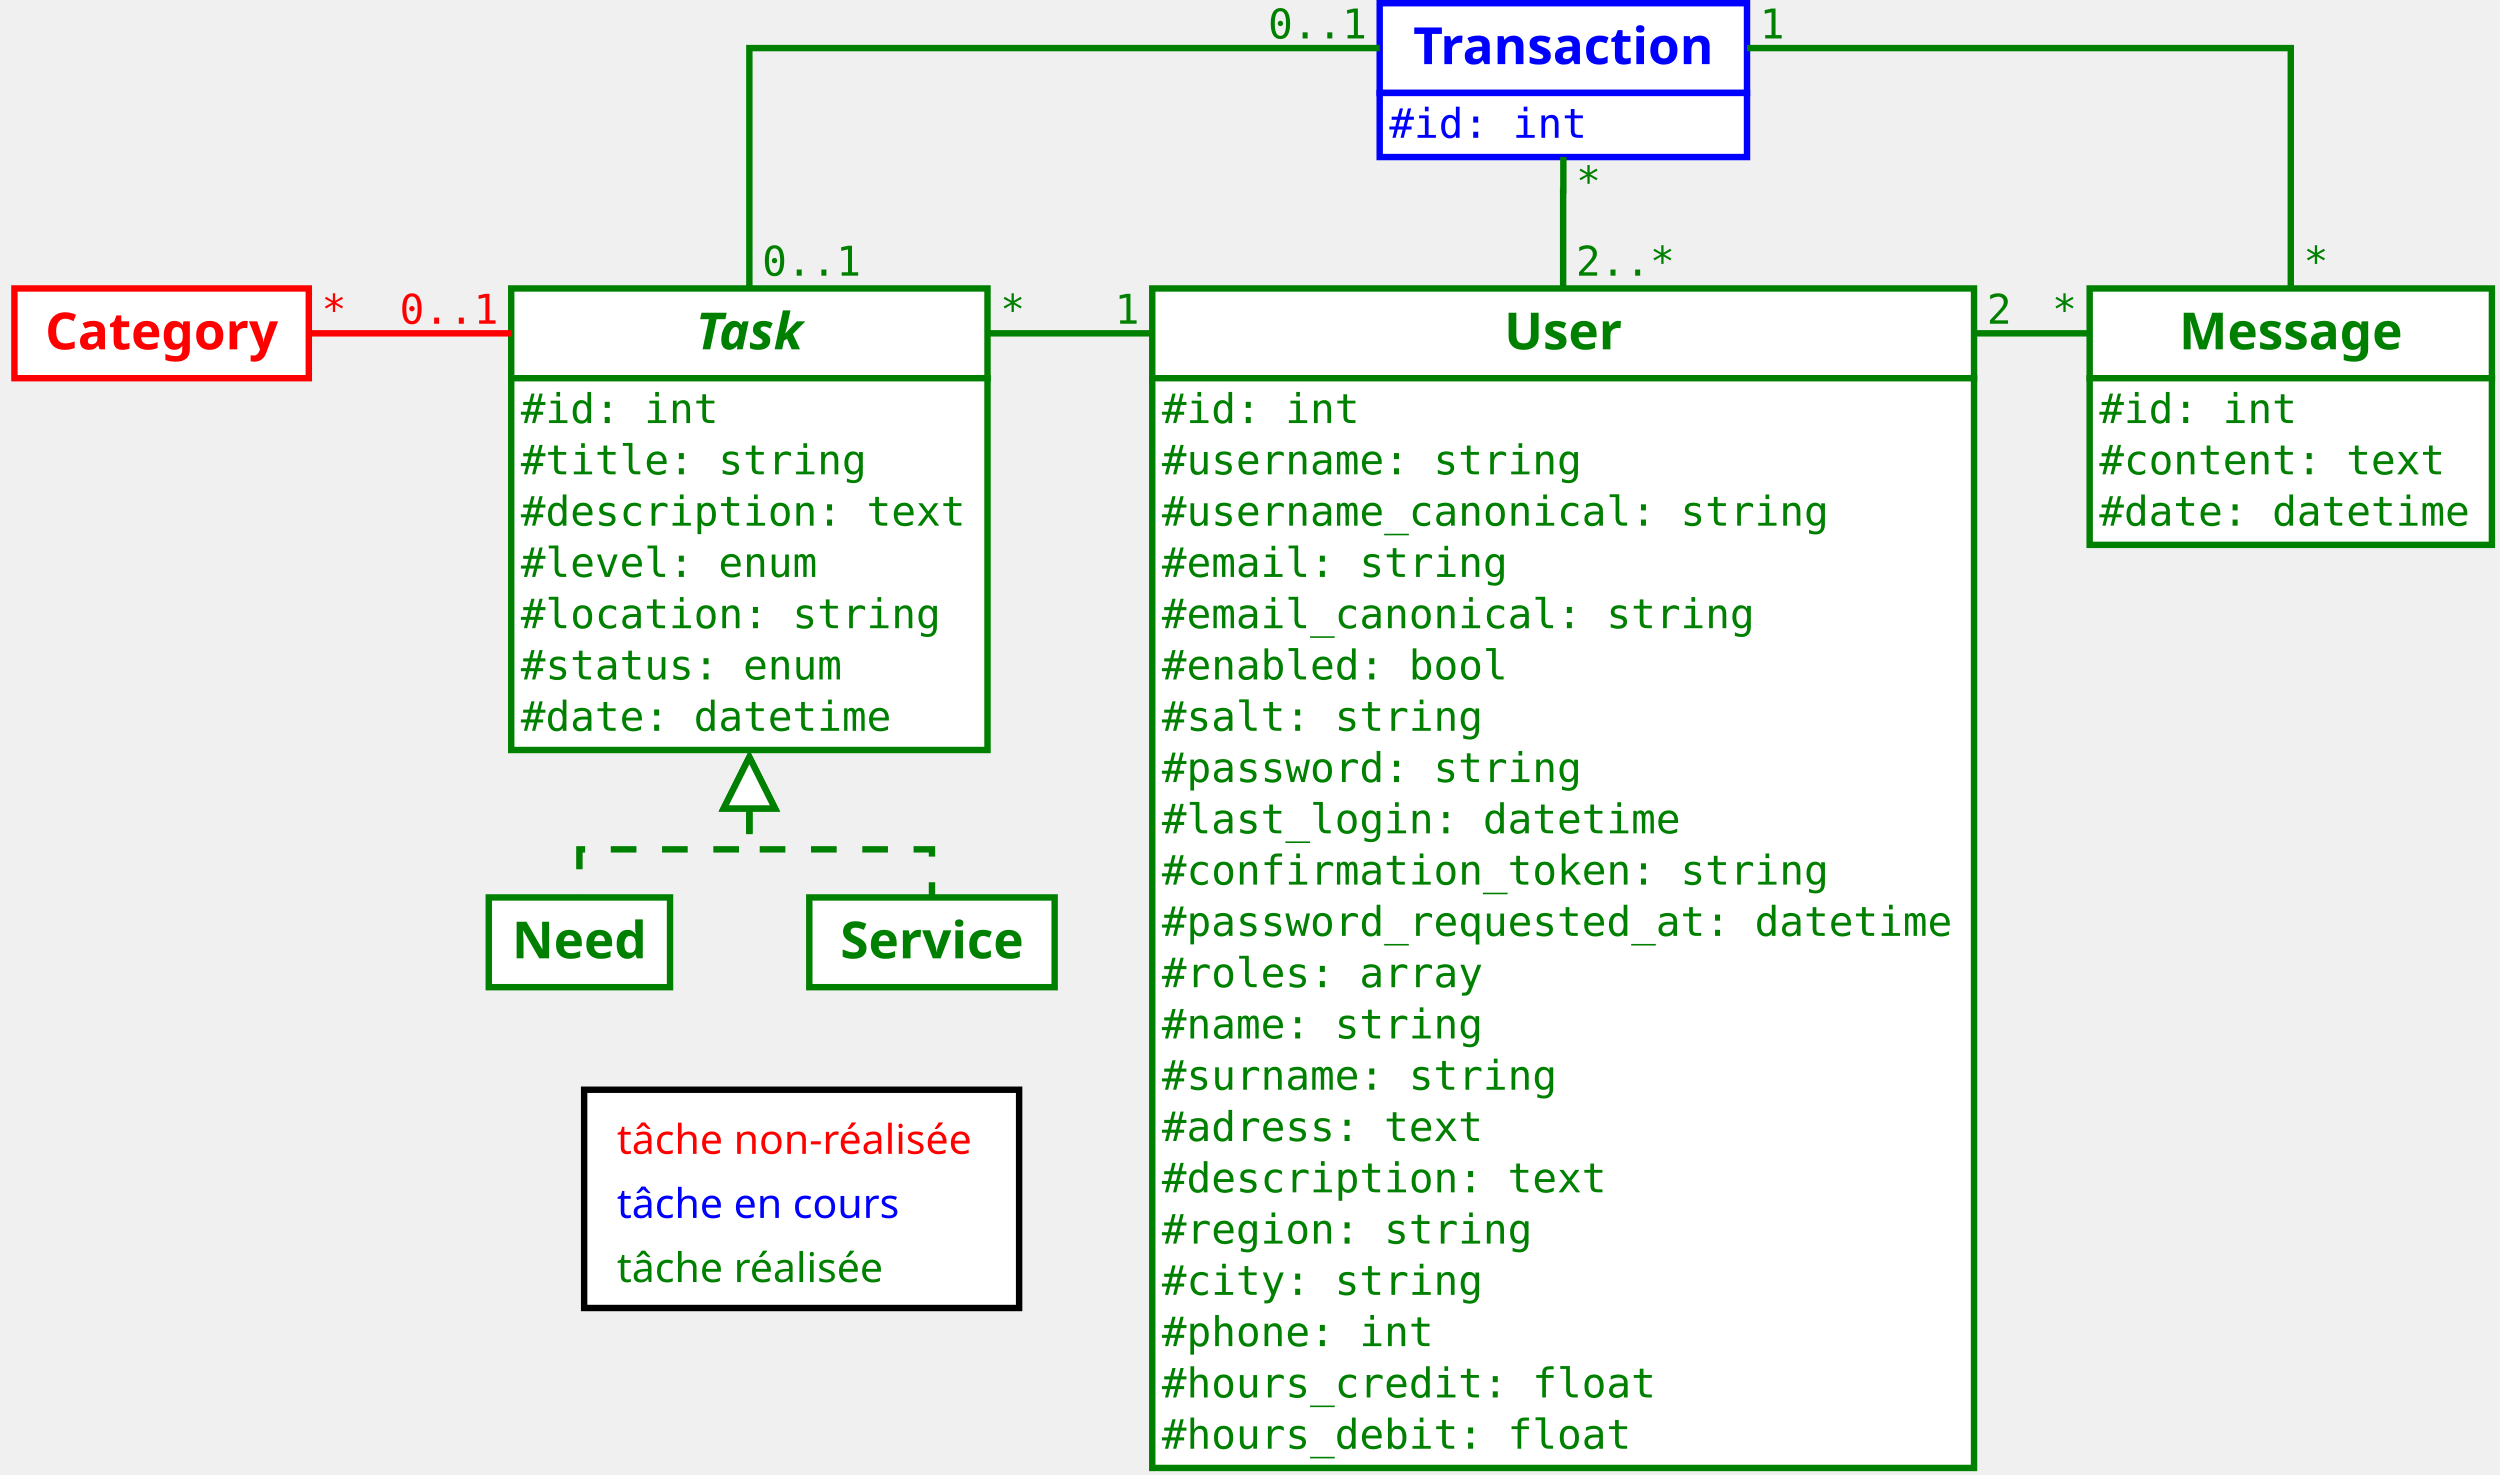
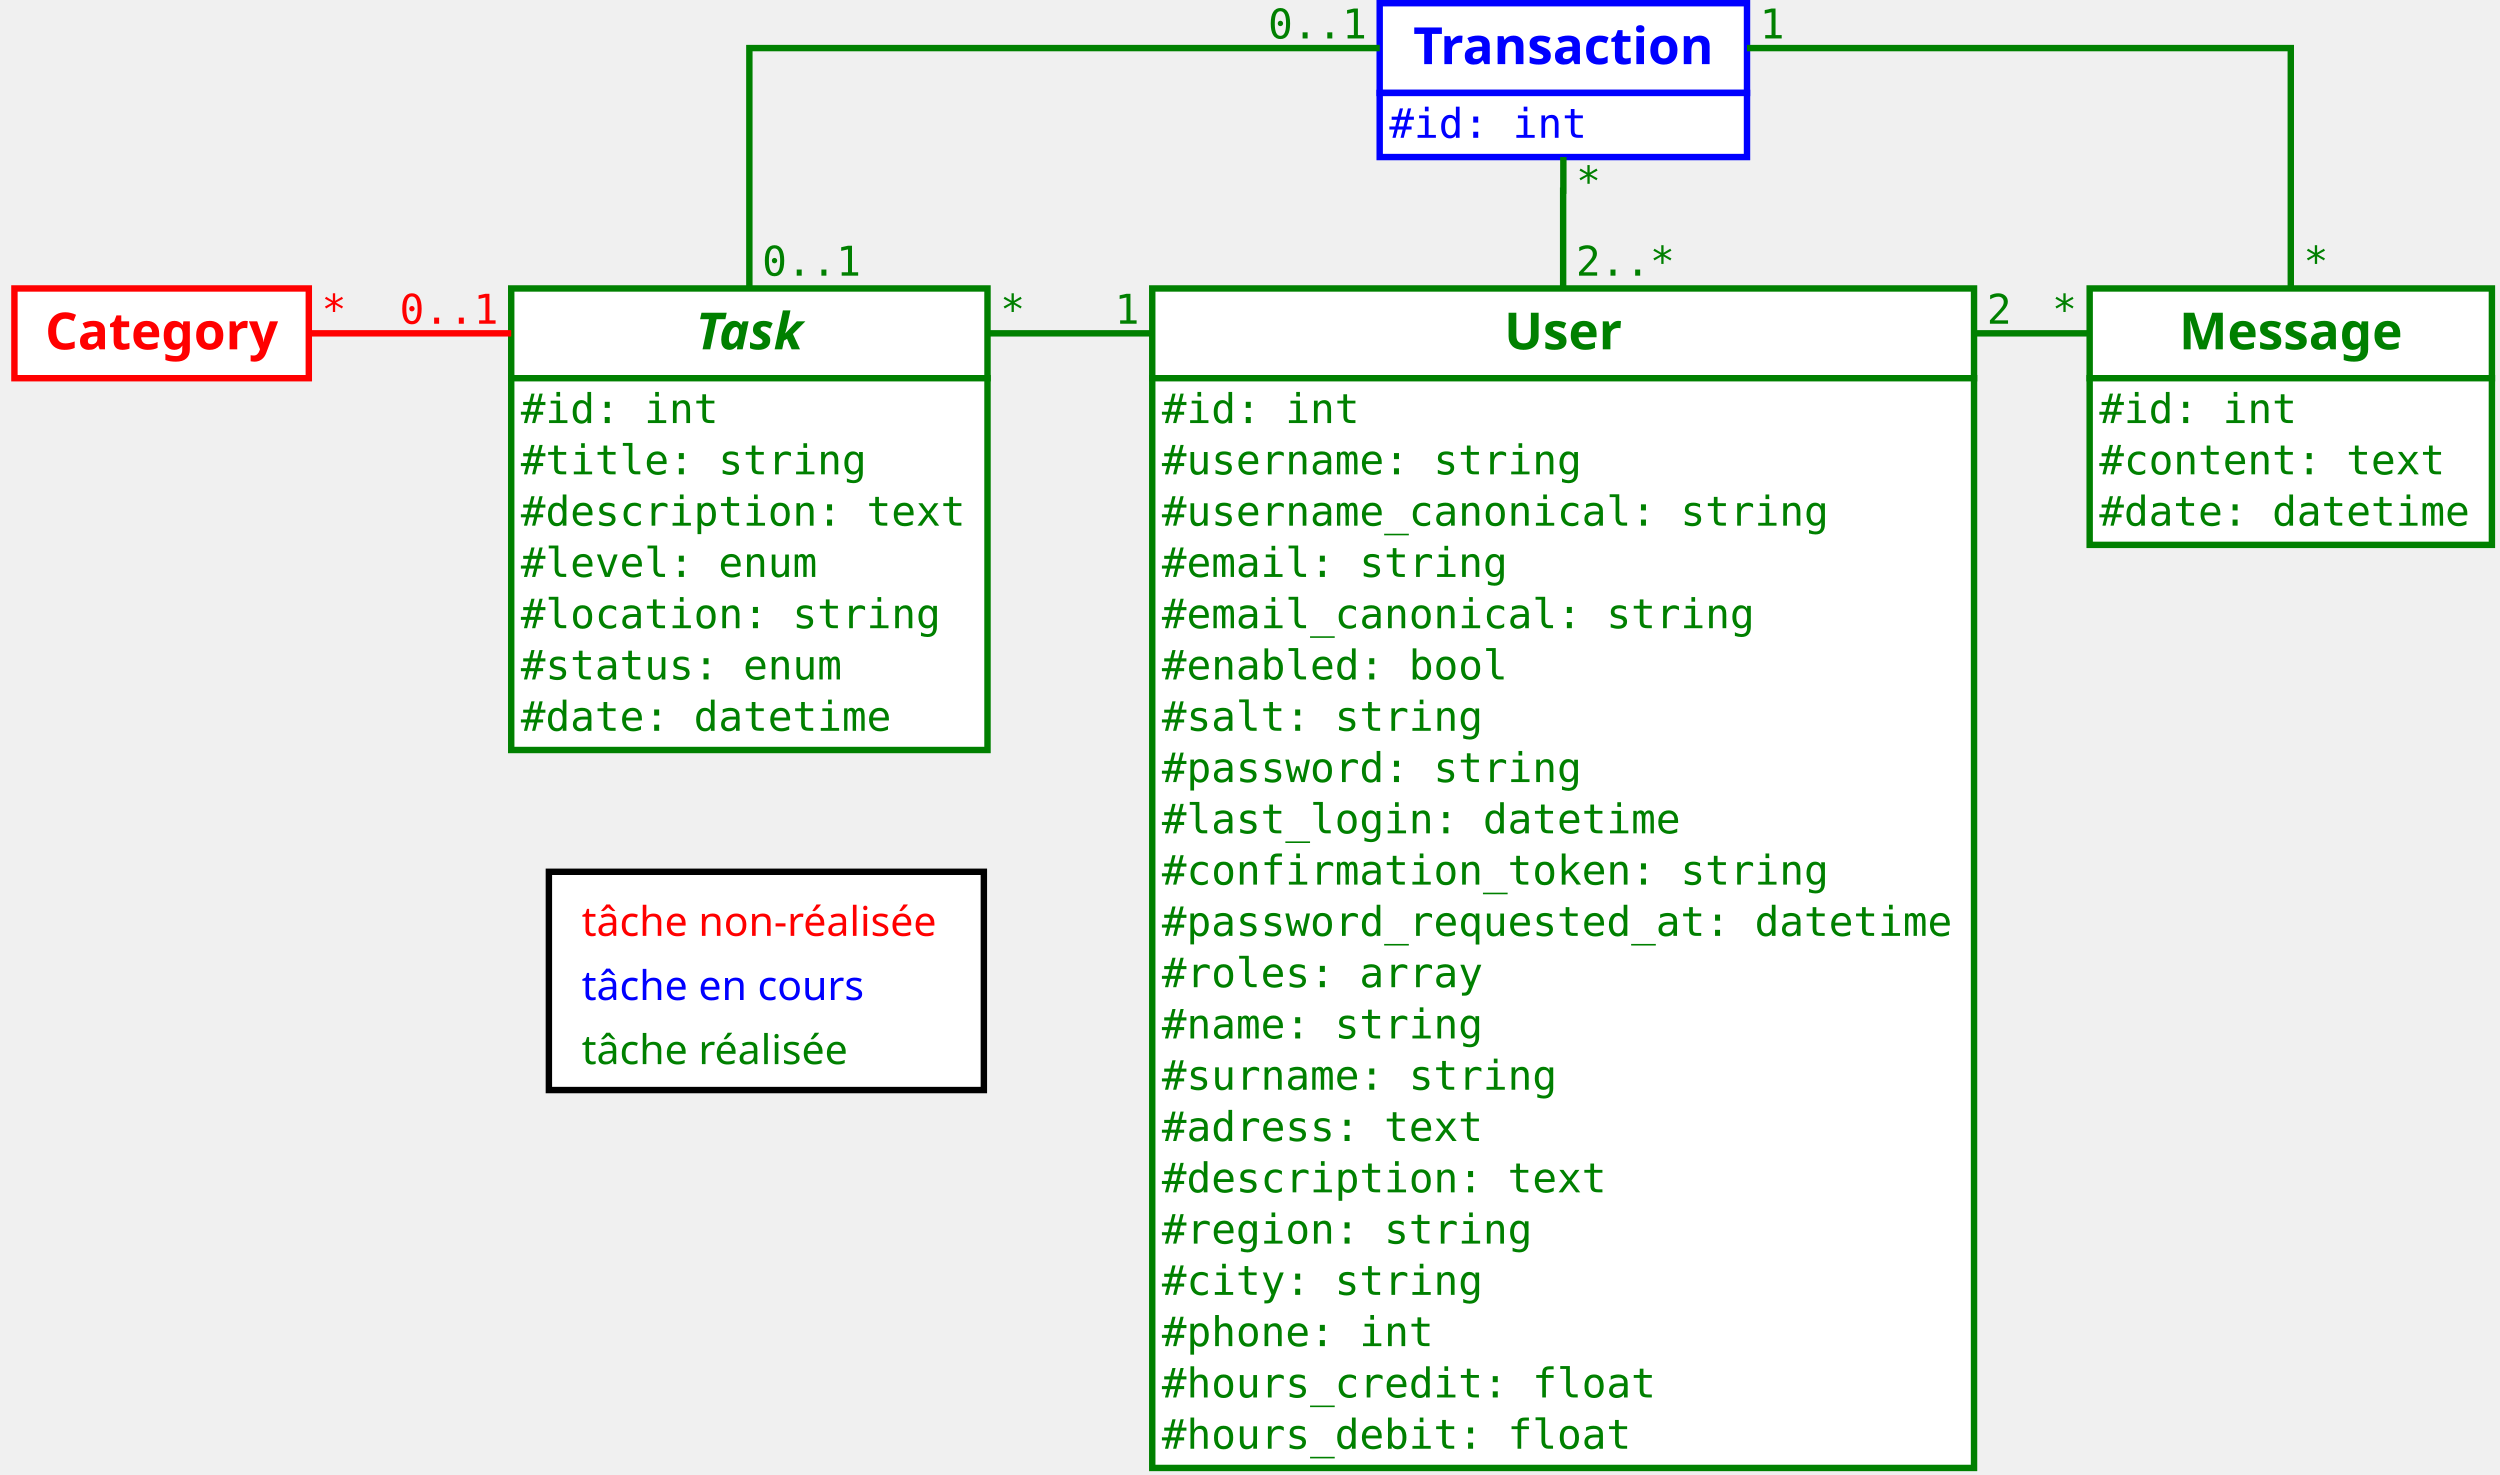
<svg xmlns="http://www.w3.org/2000/svg" width="39cm" height="23cm" viewBox="230 -30 775 460">
  <g>
-     <rect style="fill: #ffffff" x="409.752" y="310" width="135.713" height="68.097" />
-     <rect style="fill: none; fill-opacity:0; stroke-width: 2; stroke: #000000" x="409.752" y="310" width="135.713" height="68.097" />
+     <rect style="fill: #ffffff" x="398.752" y="242" width="135.713" height="68.097" />
+     <rect style="fill: none; fill-opacity:0; stroke-width: 2; stroke: #000000" x="398.752" y="242" width="135.713" height="68.097" />
  </g>
  <g>
    <rect style="fill: #ffffff" x="587" y="60" width="256.4" height="28" />
    <rect style="fill: none; fill-opacity:0; stroke-width: 2; stroke: #008000" x="587" y="60" width="256.4" height="28" />
    <text font-size="16" style="fill: #008000;text-anchor:middle;font-family:sans-serif;font-style:normal;font-weight:700" x="715.2" y="79">User</text>
    <rect style="fill: #ffffff" x="587" y="88" width="256.4" height="340" />
    <rect style="fill: none; fill-opacity:0; stroke-width: 2; stroke: #008000" x="587" y="88" width="256.4" height="340" />
    <text font-size="12.8" style="fill: #008000;text-anchor:start;font-family:monospace;font-style:normal;font-weight:normal" x="590" y="102">#id: int</text>
    <text font-size="12.8" style="fill: #008000;text-anchor:start;font-family:monospace;font-style:normal;font-weight:normal" x="590" y="118">#username: string</text>
    <text font-size="12.8" style="fill: #008000;text-anchor:start;font-family:monospace;font-style:normal;font-weight:normal" x="590" y="134">#username_canonical: string</text>
    <text font-size="12.8" style="fill: #008000;text-anchor:start;font-family:monospace;font-style:normal;font-weight:normal" x="590" y="150">#email: string</text>
    <text font-size="12.8" style="fill: #008000;text-anchor:start;font-family:monospace;font-style:normal;font-weight:normal" x="590" y="166">#email_canonical: string</text>
    <text font-size="12.8" style="fill: #008000;text-anchor:start;font-family:monospace;font-style:normal;font-weight:normal" x="590" y="182">#enabled: bool</text>
    <text font-size="12.8" style="fill: #008000;text-anchor:start;font-family:monospace;font-style:normal;font-weight:normal" x="590" y="198">#salt: string</text>
    <text font-size="12.8" style="fill: #008000;text-anchor:start;font-family:monospace;font-style:normal;font-weight:normal" x="590" y="214">#password: string</text>
    <text font-size="12.8" style="fill: #008000;text-anchor:start;font-family:monospace;font-style:normal;font-weight:normal" x="590" y="230">#last_login: datetime</text>
    <text font-size="12.8" style="fill: #008000;text-anchor:start;font-family:monospace;font-style:normal;font-weight:normal" x="590" y="246">#confirmation_token: string</text>
    <text font-size="12.8" style="fill: #008000;text-anchor:start;font-family:monospace;font-style:normal;font-weight:normal" x="590" y="262">#password_requested_at: datetime</text>
    <text font-size="12.8" style="fill: #008000;text-anchor:start;font-family:monospace;font-style:normal;font-weight:normal" x="590" y="278">#roles: array</text>
    <text font-size="12.8" style="fill: #008000;text-anchor:start;font-family:monospace;font-style:normal;font-weight:normal" x="590" y="294">#name: string</text>
    <text font-size="12.8" style="fill: #008000;text-anchor:start;font-family:monospace;font-style:normal;font-weight:normal" x="590" y="310">#surname: string</text>
    <text font-size="12.8" style="fill: #008000;text-anchor:start;font-family:monospace;font-style:normal;font-weight:normal" x="590" y="326">#adress: text</text>
    <text font-size="12.8" style="fill: #008000;text-anchor:start;font-family:monospace;font-style:normal;font-weight:normal" x="590" y="342">#description: text</text>
    <text font-size="12.8" style="fill: #008000;text-anchor:start;font-family:monospace;font-style:normal;font-weight:normal" x="590" y="358">#region: string</text>
    <text font-size="12.8" style="fill: #008000;text-anchor:start;font-family:monospace;font-style:normal;font-weight:normal" x="590" y="374">#city: string</text>
    <text font-size="12.8" style="fill: #008000;text-anchor:start;font-family:monospace;font-style:normal;font-weight:normal" x="590" y="390">#phone: int</text>
    <text font-size="12.8" style="fill: #008000;text-anchor:start;font-family:monospace;font-style:normal;font-weight:normal" x="590" y="406">#hours_credit: float</text>
    <text font-size="12.8" style="fill: #008000;text-anchor:start;font-family:monospace;font-style:normal;font-weight:normal" x="590" y="422">#hours_debit: float</text>
-   </g>
-   <g>
-     <rect style="fill: #ffffff" x="480" y="250" width="76.55" height="28" />
-     <rect style="fill: none; fill-opacity:0; stroke-width: 2; stroke: #008000" x="480" y="250" width="76.55" height="28" />
-     <text font-size="16" style="fill: #008000;text-anchor:middle;font-family:sans-serif;font-style:normal;font-weight:700" x="518.275" y="269">Service</text>
-   </g>
-   <g>
-     <rect style="fill: #ffffff" x="380" y="250" width="56.55" height="28" />
-     <rect style="fill: none; fill-opacity:0; stroke-width: 2; stroke: #008000" x="380" y="250" width="56.55" height="28" />
-     <text font-size="16" style="fill: #008000;text-anchor:middle;font-family:sans-serif;font-style:normal;font-weight:700" x="408.275" y="269">Need</text>
  </g>
  <g>
    <rect style="fill: #ffffff" x="879.476" y="60" width="125.5" height="28" />
    <rect style="fill: none; fill-opacity:0; stroke-width: 2; stroke: #008000" x="879.476" y="60" width="125.5" height="28" />
    <text font-size="16" style="fill: #008000;text-anchor:middle;font-family:sans-serif;font-style:normal;font-weight:700" x="942.226" y="79">Message</text>
    <rect style="fill: #ffffff" x="879.476" y="88" width="125.5" height="52" />
    <rect style="fill: none; fill-opacity:0; stroke-width: 2; stroke: #008000" x="879.476" y="88" width="125.5" height="52" />
    <text font-size="12.8" style="fill: #008000;text-anchor:start;font-family:monospace;font-style:normal;font-weight:normal" x="882.476" y="102">#id: int</text>
    <text font-size="12.8" style="fill: #008000;text-anchor:start;font-family:monospace;font-style:normal;font-weight:normal" x="882.476" y="118">#content: text</text>
    <text font-size="12.8" style="fill: #008000;text-anchor:start;font-family:monospace;font-style:normal;font-weight:normal" x="882.476" y="134">#date: datetime</text>
  </g>
  <g>
    <rect style="fill: #ffffff" x="657.964" y="-29" width="114.6" height="28" />
    <rect style="fill: none; fill-opacity:0; stroke-width: 2; stroke: #0000ff" x="657.964" y="-29" width="114.6" height="28" />
    <text font-size="16" style="fill: #0000ff;text-anchor:middle;font-family:sans-serif;font-style:normal;font-weight:700" x="715.264" y="-10">Transaction</text>
    <rect style="fill: #ffffff" x="657.964" y="-1" width="114.6" height="20" />
    <rect style="fill: none; fill-opacity:0; stroke-width: 2; stroke: #0000ff" x="657.964" y="-1" width="114.6" height="20" />
    <text font-size="12.8" style="fill: #0000ff;text-anchor:start;font-family:monospace;font-style:normal;font-weight:normal" x="660.964" y="13">#id: int</text>
  </g>
  <g>
    <rect style="fill: #ffffff" x="387" y="60" width="148.6" height="28" />
    <rect style="fill: none; fill-opacity:0; stroke-width: 2; stroke: #008000" x="387" y="60" width="148.6" height="28" />
    <text font-size="16" style="fill: #008000;text-anchor:middle;font-family:sans-serif;font-style:italic;font-weight:700" x="461.3" y="79">Task</text>
    <rect style="fill: #ffffff" x="387" y="88" width="148.6" height="116" />
    <rect style="fill: none; fill-opacity:0; stroke-width: 2; stroke: #008000" x="387" y="88" width="148.6" height="116" />
    <text font-size="12.8" style="fill: #008000;text-anchor:start;font-family:monospace;font-style:normal;font-weight:normal" x="390" y="102">#id: int</text>
    <text font-size="12.8" style="fill: #008000;text-anchor:start;font-family:monospace;font-style:normal;font-weight:normal" x="390" y="118">#title: string</text>
    <text font-size="12.8" style="fill: #008000;text-anchor:start;font-family:monospace;font-style:normal;font-weight:normal" x="390" y="134">#description: text</text>
    <text font-size="12.8" style="fill: #008000;text-anchor:start;font-family:monospace;font-style:normal;font-weight:normal" x="390" y="150">#level: enum</text>
    <text font-size="12.8" style="fill: #008000;text-anchor:start;font-family:monospace;font-style:normal;font-weight:normal" x="390" y="166">#location: string</text>
    <text font-size="12.8" style="fill: #008000;text-anchor:start;font-family:monospace;font-style:normal;font-weight:normal" x="390" y="182">#status: enum</text>
    <text font-size="12.8" style="fill: #008000;text-anchor:start;font-family:monospace;font-style:normal;font-weight:normal" x="390" y="198">#date: datetime</text>
  </g>
  <g>
-     <polyline style="fill: none; fill-opacity:0; stroke-width: 2; stroke-dasharray: 8; stroke: #008000" points="461.3,222.236 461.3,235 518.275,235 518.275,250 " />
-     <polygon style="fill: #ffffff" points="469.3,222.236 461.3,206.236 453.3,222.236 " />
-     <polygon style="fill: none; fill-opacity:0; stroke-width: 2; stroke: #008000" points="469.3,222.236 461.3,206.236 453.3,222.236 " />
-   </g>
-   <g>
-     <polyline style="fill: none; fill-opacity:0; stroke-width: 2; stroke-dasharray: 8; stroke: #008000" points="461.3,222.236 461.3,235 408.275,235 408.275,250 " />
-     <polygon style="fill: #ffffff" points="469.3,222.236 461.3,206.236 453.3,222.236 " />
-     <polygon style="fill: none; fill-opacity:0; stroke-width: 2; stroke: #008000" points="469.3,222.236 461.3,206.236 453.3,222.236 " />
-   </g>
-   <g>
    <polyline style="fill: none; fill-opacity:0; stroke-width: 2; stroke: #008000" points="715.264,19 715.264,29.5 715.2,29.5 715.2,60 " />
    <text font-size="12.8" style="fill: #008000;text-anchor:middle;font-family:monospace;font-style:normal;font-weight:normal" x="715.232" y="26.5" />
    <text font-size="12.8" style="fill: #008000;text-anchor:start;font-family:monospace;font-style:normal;font-weight:normal" x="719.264" y="31">*</text>
    <text font-size="12.8" style="fill: #008000;text-anchor:start;font-family:monospace;font-style:normal;font-weight:normal" x="719.2" y="56">2..*</text>
  </g>
  <g>
    <polyline style="fill: none; fill-opacity:0; stroke-width: 2; stroke: #008000" points="535.6,74 544,74 544,74 587,74 " />
    <text font-size="12.8" style="fill: #008000;text-anchor:middle;font-family:monospace;font-style:normal;font-weight:normal" x="544" y="71" />
    <text font-size="12.8" style="fill: #008000;text-anchor:start;font-family:monospace;font-style:normal;font-weight:normal" x="539.6" y="71">*</text>
    <text font-size="12.8" style="fill: #008000;text-anchor:end;font-family:monospace;font-style:normal;font-weight:normal" x="583" y="71">1</text>
  </g>
  <g>
    <polyline style="fill: none; fill-opacity:0; stroke-width: 2; stroke: #008000" points="657.964,-15 461.3,-15 461.3,60 " />
    <text font-size="12.8" style="fill: #008000;text-anchor:middle;font-family:monospace;font-style:normal;font-weight:normal" x="559.632" y="-18" />
    <text font-size="12.8" style="fill: #008000;text-anchor:end;font-family:monospace;font-style:normal;font-weight:normal" x="653.964" y="-18">0..1</text>
    <text font-size="12.8" style="fill: #008000;text-anchor:start;font-family:monospace;font-style:normal;font-weight:normal" x="465.3" y="56">0..1</text>
  </g>
-   <text font-size="12.8" style="fill: #ff0000;text-anchor:start;font-family:sans-serif;font-style:normal;font-weight:normal" x="420" y="330">
-     <tspan x="420" y="330">tâche non-réalisée</tspan>
+   <text font-size="12.8" style="fill: #ff0000;text-anchor:start;font-family:sans-serif;font-style:normal;font-weight:normal" x="409" y="262">
+     <tspan x="409" y="262">tâche non-réalisée</tspan>
  </text>
-   <text font-size="12.8" style="fill: #0000ff;text-anchor:start;font-family:sans-serif;font-style:normal;font-weight:normal" x="420" y="350">
-     <tspan x="420" y="350">tâche en cours</tspan>
+   <text font-size="12.8" style="fill: #0000ff;text-anchor:start;font-family:sans-serif;font-style:normal;font-weight:normal" x="409" y="282">
+     <tspan x="409" y="282">tâche en cours</tspan>
  </text>
-   <text font-size="12.8" style="fill: #008000;text-anchor:start;font-family:sans-serif;font-style:normal;font-weight:normal" x="420" y="370">
-     <tspan x="420" y="370">tâche réalisée</tspan>
+   <text font-size="12.8" style="fill: #008000;text-anchor:start;font-family:sans-serif;font-style:normal;font-weight:normal" x="409" y="302">
+     <tspan x="409" y="302">tâche réalisée</tspan>
  </text>
  <g>
    <polyline style="fill: none; fill-opacity:0; stroke-width: 2; stroke: #008000" points="879.476,74 864,74 864,74 843.4,74 " />
    <text font-size="12.8" style="fill: #008000;text-anchor:middle;font-family:monospace;font-style:normal;font-weight:normal" x="864" y="71" />
    <text font-size="12.8" style="fill: #008000;text-anchor:end;font-family:monospace;font-style:normal;font-weight:normal" x="875.476" y="71">*</text>
    <text font-size="12.8" style="fill: #008000;text-anchor:start;font-family:monospace;font-style:normal;font-weight:normal" x="847.4" y="71">2</text>
  </g>
  <g>
    <polyline style="fill: none; fill-opacity:0; stroke-width: 2; stroke: #008000" points="942.226,60 942.226,-15 772.564,-15 " />
    <text font-size="12.8" style="fill: #008000;text-anchor:middle;font-family:monospace;font-style:normal;font-weight:normal" x="857.395" y="-18" />
    <text font-size="12.8" style="fill: #008000;text-anchor:start;font-family:monospace;font-style:normal;font-weight:normal" x="946.226" y="56">*</text>
    <text font-size="12.8" style="fill: #008000;text-anchor:start;font-family:monospace;font-style:normal;font-weight:normal" x="776.564" y="-18">1</text>
  </g>
  <g>
    <rect style="fill: #ffffff" x="232" y="60" width="91.85" height="28" />
    <rect style="fill: none; fill-opacity:0; stroke-width: 2; stroke: #ff0000" x="232" y="60" width="91.85" height="28" />
    <text font-size="16" style="fill: #ff0000;text-anchor:middle;font-family:sans-serif;font-style:normal;font-weight:700" x="277.925" y="79">Category</text>
  </g>
  <g>
    <polyline style="fill: none; fill-opacity:0; stroke-width: 2; stroke: #ff0000" points="323.85,74 324.85,74 386,74 387,74 " />
    <text font-size="12.8" style="fill: #ff0000;text-anchor:middle;font-family:monospace;font-style:normal;font-weight:normal" x="355.425" y="71" />
    <text font-size="12.8" style="fill: #ff0000;text-anchor:start;font-family:monospace;font-style:normal;font-weight:normal" x="327.85" y="71">*</text>
    <text font-size="12.8" style="fill: #ff0000;text-anchor:end;font-family:monospace;font-style:normal;font-weight:normal" x="383" y="71">0..1</text>
  </g>
</svg>
